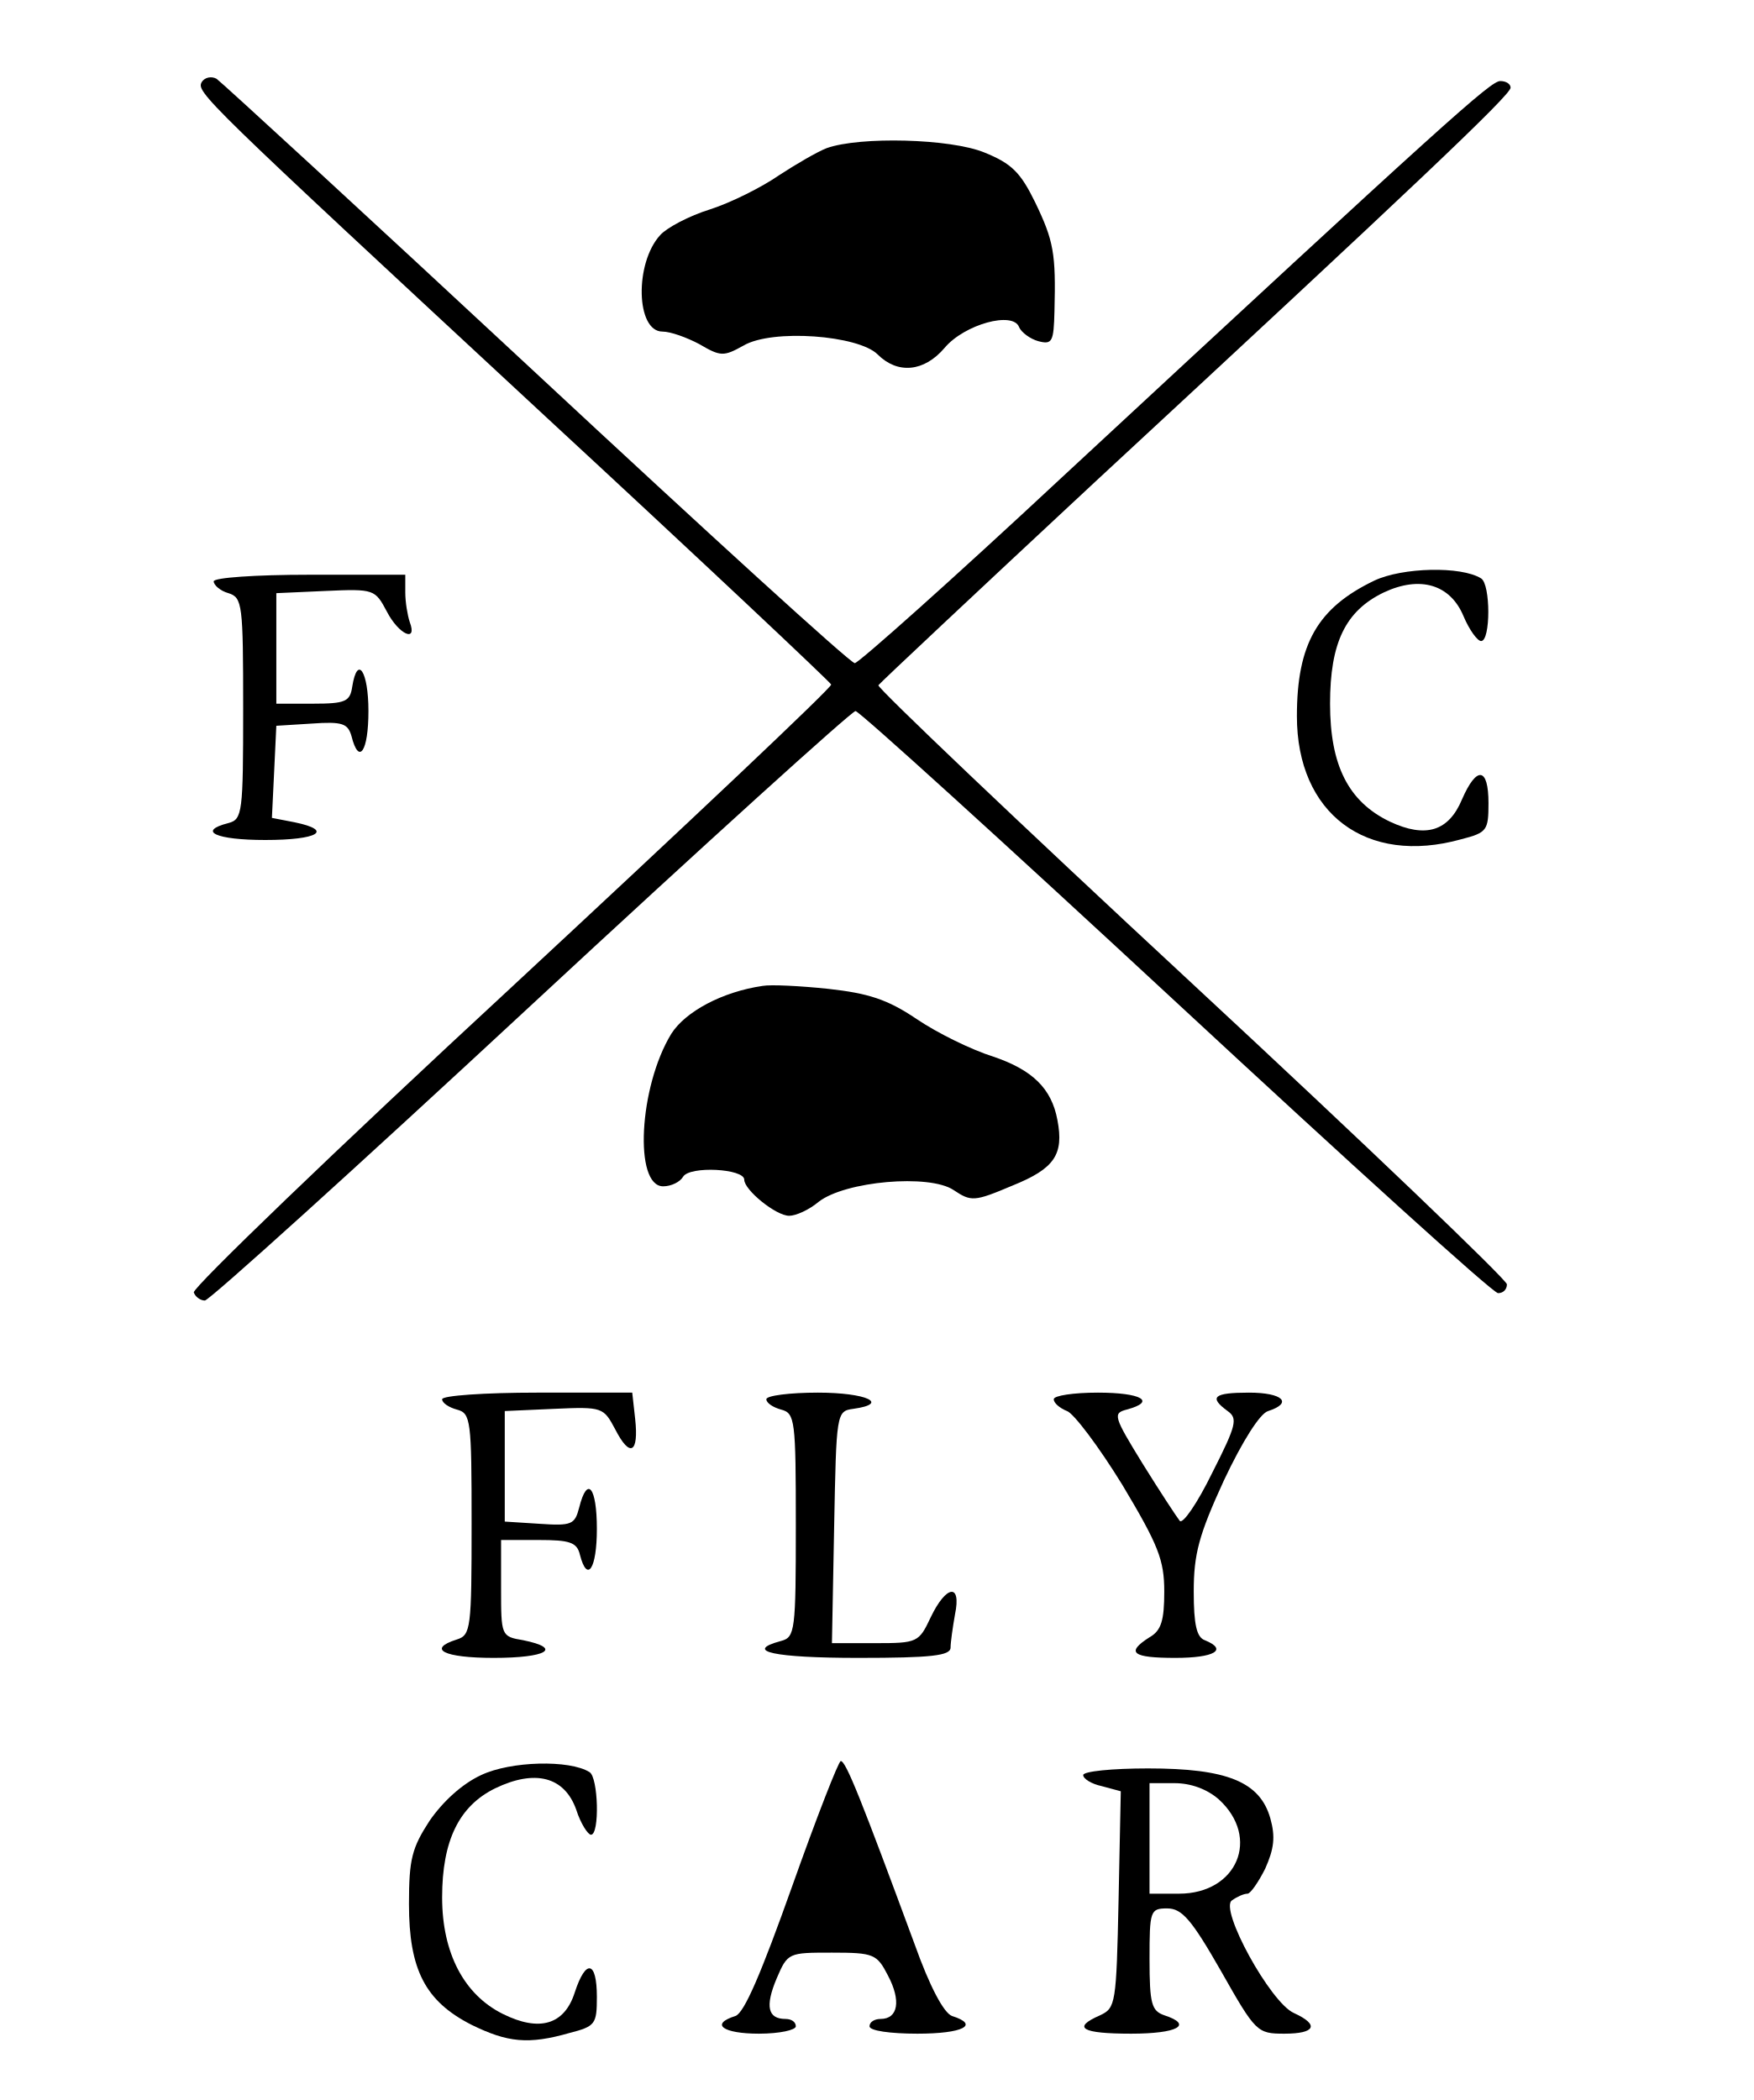
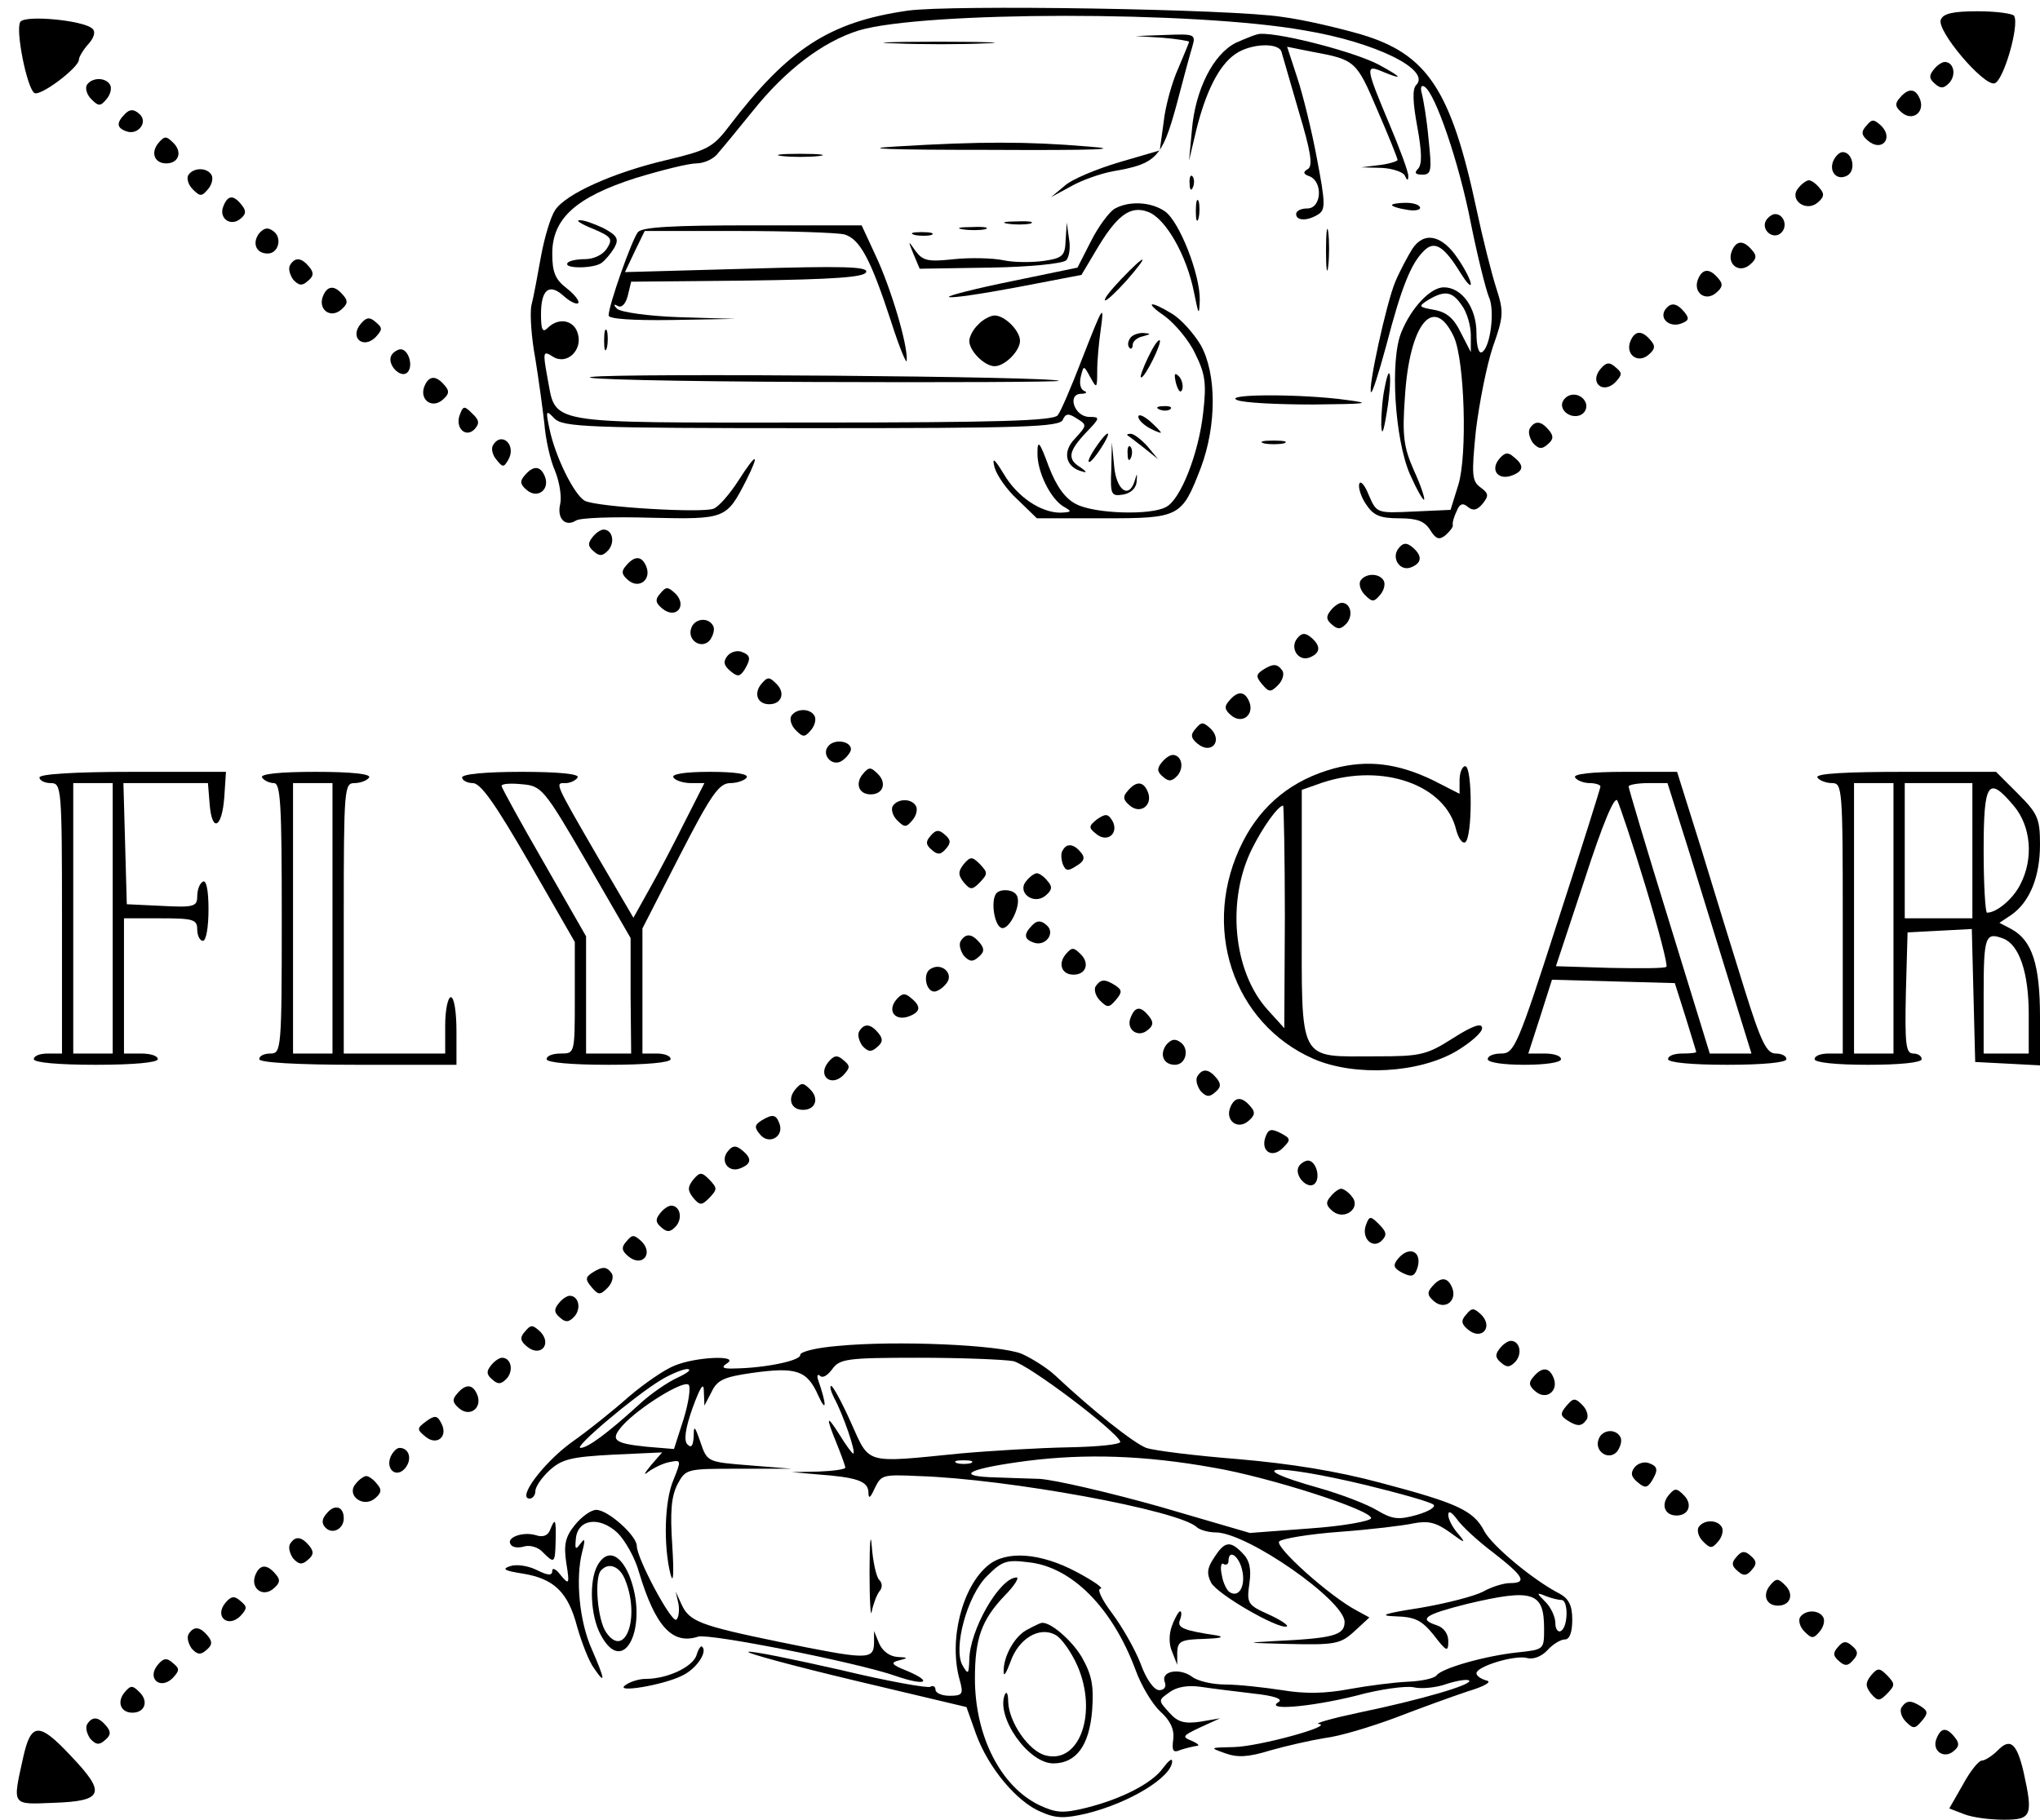
- <svg xmlns="http://www.w3.org/2000/svg" version="1.0" width="238pt" height="285pt" viewBox="0 0 238 285" preserveAspectRatio="xMidYMid meet">
-   <g transform="translate(0,285) scale(0.1,-0.1)" fill="#000000" stroke="none">
-     <path d="M274 2739 c-8 -14 -3 -19 466 -454 212 -196 386 -360 388 -364 1 -4 -194 -188 -433 -410 -240 -222 -434 -409 -432 -415 2 -6 9 -11 15 -11 6 0 205 180 442 400 237 220 436 400 441 400 5 0 201 -178 435 -395 234 -217 430 -395 437 -395 7 0 12 5 12 12 0 6 -192 190 -428 409 -235 218 -426 400 -425 404 2 3 134 127 293 275 434 402 565 526 565 536 0 5 -6 9 -14 9 -13 0 -69 -50 -594 -537 -149 -139 -277 -253 -282 -253 -6 0 -200 177 -432 393 -231 215 -427 395 -434 400 -7 4 -16 2 -20 -4z" />
-     <path d="M1122 2649 c-13 -5 -42 -22 -65 -37 -23 -16 -65 -37 -93 -46 -29 -9 -59 -25 -68 -35 -35 -38 -33 -131 3 -131 11 0 33 -8 50 -17 29 -17 33 -17 60 -2 39 23 156 14 182 -12 27 -27 63 -24 91 9 27 32 93 50 101 28 3 -7 15 -16 26 -19 19 -5 21 -1 22 41 2 78 -1 95 -26 147 -20 41 -32 53 -69 68 -46 19 -169 22 -214 6z" />
-     <path d="M1865 2062 c-77 -37 -105 -86 -105 -184 0 -132 94 -203 223 -167 35 9 37 12 37 49 0 49 -16 51 -36 5 -18 -43 -49 -53 -98 -30 -56 27 -81 76 -81 160 0 83 21 126 73 151 49 23 90 11 108 -32 8 -19 19 -34 24 -34 13 0 13 77 0 85 -27 17 -107 15 -145 -3z" />
-     <path d="M290 2061 c0 -5 9 -13 20 -16 19 -6 20 -15 20 -157 0 -141 -1 -150 -20 -155 -43 -11 -17 -23 50 -23 72 0 93 13 40 24 l-31 6 3 62 3 63 48 3 c42 3 49 0 54 -17 10 -40 23 -21 23 34 0 54 -15 77 -22 33 -3 -20 -9 -23 -53 -23 l-50 0 0 75 0 75 67 3 c66 3 67 2 83 -28 16 -31 42 -43 31 -14 -3 9 -6 27 -6 40 l0 24 -130 0 c-74 0 -130 -4 -130 -9z" />
-     <path d="M1035 1512 c-55 -8 -105 -35 -124 -65 -44 -72 -51 -207 -11 -207 11 0 23 6 27 13 9 15 83 11 83 -4 0 -14 43 -49 61 -49 9 0 27 8 40 19 36 28 150 38 183 16 24 -16 28 -16 80 6 57 23 70 42 61 89 -8 43 -34 68 -87 86 -29 9 -76 32 -104 51 -40 27 -66 35 -120 41 -38 4 -78 6 -89 4z" />
-     <path d="M600 951 c0 -5 9 -11 20 -14 19 -5 20 -14 20 -155 0 -142 -1 -151 -20 -157 -41 -13 -18 -25 50 -25 72 0 94 13 40 24 -30 5 -30 6 -30 71 l0 65 51 0 c42 0 52 -3 56 -20 10 -39 23 -19 23 35 0 57 -13 73 -24 29 -6 -23 -10 -25 -54 -22 l-47 3 0 75 0 75 67 3 c66 3 67 2 83 -28 20 -39 32 -32 27 14 l-4 36 -129 0 c-71 0 -129 -4 -129 -9z" />
-     <path d="M1040 951 c0 -5 9 -11 20 -14 19 -5 20 -14 20 -157 0 -143 -1 -152 -20 -157 -52 -14 -9 -23 105 -23 99 0 125 3 125 14 0 7 3 28 6 45 9 43 -12 40 -33 -4 -16 -34 -18 -35 -75 -35 l-59 0 3 158 c3 154 3 157 26 160 50 7 18 22 -48 22 -38 0 -70 -4 -70 -9z" />
-     <path d="M1430 951 c0 -5 8 -12 18 -16 9 -3 43 -48 75 -100 49 -82 57 -102 57 -145 0 -39 -4 -53 -20 -62 -33 -21 -23 -28 35 -28 53 0 72 11 40 24 -11 4 -15 21 -15 66 0 51 7 77 41 151 25 53 49 91 60 94 34 11 20 25 -26 25 -48 0 -55 -6 -29 -25 14 -10 12 -19 -21 -84 -20 -41 -40 -70 -44 -65 -4 5 -27 40 -50 77 -40 65 -41 69 -22 74 41 11 20 23 -39 23 -33 0 -60 -4 -60 -9z" />
-     <path d="M653 441 c-26 -12 -52 -36 -70 -62 -24 -37 -28 -52 -28 -113 0 -89 22 -132 85 -164 49 -24 77 -27 133 -11 35 9 37 12 37 49 0 49 -15 52 -30 6 -14 -44 -48 -54 -98 -29 -52 26 -82 82 -82 158 0 77 23 124 72 148 54 26 94 16 110 -29 6 -19 16 -34 20 -34 12 0 10 78 -2 85 -27 17 -107 15 -147 -4z" />
-     <path d="M1075 290 c-42 -118 -65 -172 -77 -176 -35 -11 -17 -24 32 -24 28 0 50 5 50 10 0 6 -6 10 -14 10 -24 0 -28 17 -12 55 15 35 16 35 75 35 57 0 61 -2 76 -31 18 -34 14 -59 -10 -59 -8 0 -15 -4 -15 -10 0 -6 28 -10 65 -10 62 0 85 12 47 24 -11 4 -30 39 -51 98 -72 195 -93 248 -100 248 -3 0 -33 -77 -66 -170z" />
-     <path d="M1470 441 c0 -5 11 -12 25 -15 l26 -7 -3 -147 c-3 -142 -4 -147 -25 -157 -39 -17 -25 -25 42 -25 63 0 85 12 45 25 -17 6 -20 15 -20 76 0 66 1 69 24 69 20 0 33 -15 73 -85 47 -83 49 -85 86 -85 42 0 48 12 13 28 -32 14 -102 142 -84 153 7 5 16 9 21 9 4 0 15 16 24 34 12 27 14 43 7 68 -14 50 -59 68 -166 68 -49 0 -88 -4 -88 -9z m184 -33 c57 -52 25 -128 -54 -128 l-40 0 0 75 0 75 34 0 c22 0 44 -8 60 -22z" />
+ <svg xmlns="http://www.w3.org/2000/svg" version="1.0" width="362pt" height="323pt" viewBox="0 0 362 323" preserveAspectRatio="xMidYMid meet">
+   <g transform="translate(0,323) scale(0.1,-0.1)" fill="#000000" stroke="none">
+     <path d="M1610 3211 c-138 -20 -211 -67 -317 -206 -28 -37 -39 -42 -110 -59 -94 -22 -179 -60 -198 -89 -8 -12 -19 -49 -25 -82 -6 -33 -13 -72 -17 -87 -3 -15 0 -58 7 -95 6 -37 13 -89 16 -115 2 -26 10 -64 19 -84 8 -20 12 -46 9 -59 -6 -25 9 -41 28 -29 7 5 67 7 133 5 133 -3 134 -2 169 66 25 50 19 51 -13 1 -16 -25 -36 -48 -45 -51 -21 -8 -206 3 -228 14 -19 10 -53 79 -63 128 -7 33 -6 34 9 18 16 -15 57 -17 457 -17 375 0 440 2 445 15 5 11 10 12 25 2 18 -11 18 -12 -3 -35 -24 -24 -17 -52 13 -59 8 -3 7 0 -3 7 -25 15 -22 29 9 62 25 26 26 28 6 28 -26 0 -40 40 -15 41 10 0 12 3 6 5 -7 3 -9 14 -6 26 5 20 5 20 17 -2 11 -20 12 -20 12 12 0 18 3 50 6 71 7 50 5 47 -34 -53 -18 -47 -37 -91 -42 -97 -7 -10 -107 -13 -437 -13 -483 0 -452 -5 -469 82 -8 44 -7 46 10 35 25 -16 54 12 44 42 -7 23 -34 28 -53 9 -9 -9 -12 -4 -12 24 0 45 15 56 41 32 10 -9 22 -15 25 -12 3 3 -6 15 -20 26 -21 16 -26 29 -26 62 0 62 42 100 148 134 46 14 94 26 108 26 13 0 31 8 38 18 8 9 36 43 61 74 59 74 125 124 189 144 114 34 596 35 791 0 126 -21 225 -70 198 -97 -7 -7 -6 -31 2 -74 8 -44 9 -67 1 -75 -7 -7 -4 -10 8 -10 16 0 17 7 11 63 -3 34 -9 70 -12 81 -3 11 -1 16 5 12 19 -12 61 -134 82 -242 12 -60 27 -119 32 -131 11 -23 3 -89 -12 -98 -6 -4 -10 11 -10 34 0 45 -26 81 -58 81 -23 0 -57 -35 -75 -79 -21 -49 -12 -191 15 -253 12 -27 23 -46 25 -45 2 2 -6 26 -18 52 -18 41 -21 61 -16 130 8 130 51 184 87 107 19 -42 24 -209 8 -262 l-14 -45 -66 -3 c-65 -3 -65 -3 -79 29 -7 18 -15 27 -17 20 -2 -6 3 -23 12 -36 13 -20 25 -25 59 -25 32 0 45 -5 55 -21 10 -16 16 -18 27 -9 8 7 14 15 13 18 -1 4 2 15 7 25 5 13 11 15 20 7 9 -7 16 -6 26 6 11 14 11 18 -4 29 -15 11 -16 22 -8 101 6 49 19 115 30 148 19 54 20 62 6 105 -8 25 -24 88 -35 140 -45 211 -87 275 -205 310 -38 11 -101 26 -140 31 -87 14 -590 22 -665 11z m984 -523 c9 -12 16 -36 16 -53 l0 -30 -18 35 c-12 25 -25 36 -47 40 -28 5 -29 6 -10 18 29 17 42 15 59 -10z" />
+     <path d="M3444 3195 c-8 -19 75 -117 95 -113 16 3 45 104 35 120 -3 4 -32 8 -65 8 -43 0 -61 -4 -65 -15z" />
+     <path d="M36 3191 c-9 -14 12 -118 25 -126 10 -7 79 45 79 59 0 5 8 18 17 28 10 11 13 22 7 27 -15 15 -121 25 -128 12z" />
+     <path d="M2063 3163 c26 -2 47 -6 47 -7 0 -2 -9 -23 -19 -47 -11 -24 -23 -67 -26 -95 l-7 -51 -72 -21 c-40 -12 -84 -30 -97 -42 l-24 -20 35 19 c19 11 53 23 75 27 76 13 87 24 112 115 12 46 25 94 29 107 6 21 4 22 -47 20 l-54 -2 48 -3z" />
+     <path d="M2193 3154 c-40 -20 -72 -83 -78 -155 l-5 -54 13 55 c17 68 40 114 69 134 27 19 77 21 82 4 2 -7 16 -55 31 -107 21 -70 25 -95 16 -101 -9 -5 -9 -9 3 -13 24 -10 21 -57 -4 -57 -11 0 -20 -4 -20 -10 0 -12 20 -13 40 0 12 8 12 20 -3 98 -9 49 -25 114 -35 144 l-18 55 45 -9 c76 -14 78 -16 115 -103 20 -46 36 -86 36 -89 0 -2 -15 -7 -32 -9 l-33 -4 37 -1 c20 -1 39 -8 41 -14 4 -9 6 -9 6 -1 1 6 -15 49 -34 94 -40 95 -42 104 -17 94 43 -18 43 -14 -1 10 -41 22 -170 56 -210 55 -7 0 -26 -8 -44 -16z" />
+     <path d="M1588 3153 c46 -2 118 -2 160 0 42 1 5 3 -83 3 -88 0 -123 -2 -77 -3z" />
+     <path d="M3431 3106 c-8 -10 -8 -16 3 -25 10 -9 16 -8 26 3 12 15 6 36 -9 36 -5 0 -14 -6 -20 -14z" />
+     <path d="M154 3079 c-3 -6 0 -17 8 -25 13 -13 16 -13 27 0 7 8 10 20 6 26 -8 13 -32 13 -41 -1z" />
+     <path d="M3371 3056 c-9 -10 -8 -16 4 -26 19 -16 41 1 32 24 -8 20 -21 20 -36 2z" />
+     <path d="M222 3028 c-16 -16 -15 -25 2 -31 21 -8 40 17 23 31 -10 9 -17 8 -25 0z" />
+     <path d="M3312 3007 c-10 -11 -9 -17 3 -27 24 -20 45 4 24 26 -14 13 -17 13 -27 1z" />
+     <path d="M281 2976 c-14 -17 -7 -36 14 -36 22 0 29 20 13 36 -13 13 -16 13 -27 0z" />
+     <path d="M1590 2970 c-69 -4 -11 -6 165 -6 190 -1 242 1 175 6 -108 9 -190 9 -340 0z" />
+     <path d="M1388 2953 c17 -2 47 -2 65 0 17 2 3 4 -33 4 -36 0 -50 -2 -32 -4z" />
+     <path d="M3253 2944 c-8 -20 8 -36 26 -25 15 10 8 41 -9 41 -6 0 -13 -7 -17 -16z" />
+     <path d="M334 2919 c-3 -6 0 -17 8 -25 13 -13 16 -13 27 0 7 8 10 20 6 26 -8 13 -32 13 -41 -1z" />
+     <path d="M2111 2904 c0 -11 3 -14 6 -6 3 7 2 16 -1 19 -3 4 -6 -2 -5 -13z" />
+     <path d="M3191 2896 c-17 -20 13 -43 34 -26 12 10 13 16 4 26 -6 8 -15 14 -19 14 -4 0 -13 -6 -19 -14z" />
+     <path d="M396 2863 c-8 -21 14 -36 31 -21 10 8 10 14 2 24 -15 19 -25 18 -33 -3z" />
+     <path d="M2122 2855 c0 -16 2 -22 5 -12 2 9 2 23 0 30 -3 6 -5 -1 -5 -18z" />
+     <path d="M1977 2859 c-9 -6 -28 -31 -41 -57 l-24 -47 -116 -24 c-64 -13 -115 -26 -112 -28 2 -3 56 5 120 17 l115 22 25 42 c37 63 61 82 93 70 31 -11 69 -77 82 -144 8 -40 9 -41 10 -13 1 45 -36 140 -62 158 -25 17 -64 19 -90 4z" />
+     <path d="M2470 2866 c0 -2 11 -6 25 -8 14 -3 25 -1 25 3 0 5 -11 9 -25 9 -14 0 -25 -2 -25 -4z" />
+     <path d="M3134 2839 c-10 -17 13 -36 27 -22 12 12 4 33 -11 33 -5 0 -12 -5 -16 -11z" />
+     <path d="M1052 2824 c33 -14 36 -18 25 -35 -7 -11 -23 -19 -39 -19 -15 0 -29 -3 -31 -7 -7 -10 45 -10 60 0 7 5 17 17 23 27 9 16 5 22 -19 35 -17 8 -36 15 -43 14 -7 0 4 -7 24 -15z" />
+     <path d="M1788 2833 c12 -2 30 -2 40 0 9 3 -1 5 -23 4 -22 0 -30 -2 -17 -4z" />
+     <path d="M2353 2785 c0 -33 2 -45 4 -27 2 18 2 45 0 60 -2 15 -4 0 -4 -33z" />
+     <path d="M460 2816 c-13 -17 -6 -36 15 -36 19 0 26 27 11 39 -10 8 -17 7 -26 -3z" />
+     <path d="M1132 2818 c-11 -14 -52 -130 -52 -148 0 -6 41 -9 113 -8 l112 2 -100 3 c-56 2 -104 9 -110 15 -7 7 -6 9 1 5 7 -4 14 3 18 18 l6 25 207 2 c153 2 207 6 210 15 4 10 -42 11 -212 6 l-216 -6 17 36 18 37 165 0 c91 0 176 -3 189 -6 28 -8 47 -44 83 -154 15 -47 28 -78 28 -70 2 29 -29 131 -55 186 l-25 54 -194 0 c-142 0 -195 -3 -203 -12z" />
+     <path d="M1708 2823 c12 -2 30 -2 40 0 9 3 -1 5 -23 4 -22 0 -30 -2 -17 -4z" />
+     <path d="M1891 2804 c-1 -28 -5 -32 -38 -37 -21 -3 -54 -3 -72 1 -19 4 -59 5 -88 2 -46 -5 -55 -3 -68 14 -14 20 -14 20 -4 -5 l11 -26 125 2 c68 1 129 7 135 13 5 5 8 22 5 38 l-4 29 -2 -31z" />
+     <path d="M1623 2813 c9 -2 23 -2 30 0 6 3 -1 5 -18 5 -16 0 -22 -2 -12 -5z" />
+     <path d="M2506 2788 c-8 -13 -22 -39 -30 -58 -16 -38 -49 -190 -43 -196 2 -3 14 35 27 83 27 104 44 145 66 167 19 20 36 10 66 -39 10 -16 18 -25 18 -19 0 6 -10 26 -23 45 -28 42 -60 49 -81 17z" />
+     <path d="M3073 2784 c-9 -23 13 -40 32 -24 12 10 13 16 4 26 -15 18 -28 18 -36 -2z" />
+     <path d="M515 2760 c-4 -6 -1 -17 5 -26 10 -11 16 -12 26 -3 11 9 11 15 3 25 -14 17 -25 18 -34 4z" />
+     <path d="M1990 2735 c-18 -19 -32 -36 -29 -38 2 -2 19 14 38 35 42 48 36 50 -9 3z" />
+     <path d="M3013 2734 c-9 -23 13 -40 32 -24 12 10 13 16 4 26 -15 18 -28 18 -36 -2z" />
+     <path d="M573 2704 c-9 -23 13 -40 32 -24 12 10 13 16 4 26 -15 18 -28 18 -36 -2z" />
+     <path d="M2068 2668 c17 -13 42 -42 53 -66 18 -36 20 -53 14 -105 -8 -72 -40 -154 -66 -167 -27 -15 -126 -12 -159 5 -20 10 -35 31 -49 67 -16 44 -20 48 -20 25 -1 -34 23 -82 46 -96 16 -9 15 -10 -5 -11 -35 0 -77 28 -101 69 -17 28 -21 30 -16 11 4 -14 22 -40 41 -57 l34 -33 118 0 c136 0 139 2 173 90 28 75 28 166 0 217 -13 22 -36 47 -51 56 -41 25 -50 21 -12 -5z" />
+     <path d="M2954 2679 c-9 -16 10 -31 30 -23 13 5 14 9 5 20 -14 17 -25 18 -35 3z" />
+     <path d="M640 2655 c-20 -24 4 -45 26 -24 13 14 13 17 1 27 -11 10 -17 9 -27 -3z" />
+     <path d="M1736 2654 c-9 -8 -16 -22 -16 -29 0 -18 27 -45 45 -45 18 0 45 27 45 45 0 18 -27 45 -45 45 -7 0 -21 -7 -29 -16z" />
+     <path d="M1072 2625 c0 -16 2 -22 5 -12 2 9 2 23 0 30 -3 6 -5 -1 -5 -18z" />
+     <path d="M2005 2629 c-4 -6 -4 -13 -1 -16 3 -4 6 -1 6 5 0 6 8 13 18 15 15 4 15 5 0 6 -9 0 -20 -4 -23 -10z" />
+     <path d="M2893 2624 c-9 -23 13 -40 32 -24 12 10 13 16 4 26 -15 18 -28 18 -36 -2z" />
+     <path d="M2037 2595 c-9 -19 -15 -35 -12 -35 7 0 37 61 33 66 -3 2 -12 -12 -21 -31z" />
+     <path d="M695 2600 c-10 -16 16 -43 28 -31 11 11 2 41 -12 41 -5 0 -13 -5 -16 -10z" />
+     <path d="M2840 2575 c-20 -24 4 -45 26 -24 13 14 13 17 1 27 -11 10 -17 9 -27 -3z" />
+     <path d="M1050 2561 c-30 -4 145 -8 389 -9 244 -1 442 0 440 2 -8 8 -774 14 -829 7z" />
+     <path d="M2087 2549 c4 -13 8 -18 11 -10 2 7 -1 18 -6 23 -8 8 -9 4 -5 -13z" />
+     <path d="M2457 2541 c-4 -18 -6 -48 -6 -65 1 -21 4 -14 10 23 10 60 6 96 -4 42z" />
+     <path d="M753 2544 c-9 -23 13 -40 32 -24 12 10 13 16 4 26 -15 18 -28 18 -36 -2z" />
+     <path d="M2195 2520 c11 -5 72 -8 135 -8 96 1 106 2 60 8 -78 11 -220 11 -195 0z" />
+     <path d="M2774 2519 c-9 -15 11 -33 30 -26 9 4 13 13 10 22 -7 17 -30 20 -40 4z" />
+     <path d="M816 2494 c-9 -23 10 -42 26 -26 9 10 9 16 -4 28 -14 14 -16 14 -22 -2z" />
+     <path d="M2058 2503 c7 -3 16 -2 19 1 4 3 -2 6 -13 5 -11 0 -14 -3 -6 -6z" />
+     <path d="M2020 2490 c0 -5 9 -14 20 -20 11 -6 20 -9 20 -8 0 2 -9 11 -20 21 -11 9 -20 13 -20 7z" />
+     <path d="M2715 2470 c-4 -6 -1 -17 5 -26 10 -11 16 -12 26 -3 11 9 11 15 3 25 -14 17 -25 18 -34 4z" />
+     <path d="M1953 2448 c-15 -20 -25 -38 -20 -38 3 0 12 11 21 25 17 26 16 35 -1 13z" />
+     <path d="M2001 2457 c2 -1 15 -11 29 -22 l25 -20 -19 23 c-11 12 -24 22 -29 22 -6 0 -8 -1 -6 -3z" />
+     <path d="M875 2440 c-4 -6 -1 -18 6 -26 11 -14 13 -14 21 0 15 26 -12 51 -27 26z" />
+     <path d="M2243 2443 c9 -2 25 -2 35 0 9 3 1 5 -18 5 -19 0 -27 -2 -17 -5z" />
+     <path d="M1972 2397 c-2 -45 0 -48 20 -45 14 2 24 11 25 23 1 16 1 16 -3 3 -10 -35 -33 -19 -37 25 l-4 42 -1 -48z" />
+     <path d="M2001 2424 c0 -11 3 -14 6 -6 3 7 2 16 -1 19 -3 4 -6 -2 -5 -13z" />
+     <path d="M2660 2415 c-16 -20 -1 -38 23 -29 21 8 22 18 3 33 -10 9 -16 8 -26 -4z" />
+     <path d="M931 2386 c-9 -10 -8 -16 4 -26 19 -16 41 1 32 24 -8 20 -21 20 -36 2z" />
+     <path d="M1051 2276 c-8 -10 -8 -16 3 -25 10 -9 16 -8 26 3 12 15 6 36 -9 36 -5 0 -14 -6 -20 -14z" />
+     <path d="M2482 2257 c-14 -17 2 -42 22 -34 20 8 20 21 2 36 -10 8 -16 8 -24 -2z" />
+     <path d="M1111 2226 c-9 -10 -8 -16 4 -26 19 -16 41 1 32 24 -8 20 -21 20 -36 2z" />
+     <path d="M2414 2199 c-3 -6 0 -17 8 -25 13 -13 16 -13 27 0 7 8 10 20 6 26 -8 13 -32 13 -41 -1z" />
+     <path d="M1172 2177 c-10 -11 -9 -17 3 -27 24 -20 45 4 24 26 -14 13 -17 13 -27 1z" />
+     <path d="M2361 2146 c-8 -10 -8 -16 3 -25 10 -9 16 -8 26 3 12 15 6 36 -9 36 -5 0 -14 -6 -20 -14z" />
+     <path d="M1227 2116 c-9 -22 18 -40 33 -22 6 9 9 20 5 26 -9 15 -32 12 -38 -4z" />
+     <path d="M2302 2097 c-14 -17 2 -42 22 -34 20 8 20 21 2 36 -10 8 -16 8 -24 -2z" />
+     <path d="M1291 2066 c-8 -10 -7 -17 5 -27 13 -11 17 -10 25 2 12 20 11 26 -5 32 -8 3 -19 0 -25 -7z" />
+     <path d="M2241 2041 c-12 -8 -13 -12 -1 -26 12 -14 15 -14 28 -1 8 8 11 19 8 25 -9 13 -16 14 -35 2z" />
+     <path d="M1351 2016 c-14 -17 -7 -36 14 -36 22 0 29 20 13 36 -13 13 -16 13 -27 0z" />
+     <path d="M2181 1986 c-9 -10 -8 -16 4 -26 19 -16 41 1 32 24 -8 20 -21 20 -36 2z" />
+     <path d="M1404 1959 c-3 -6 0 -17 8 -25 13 -13 16 -13 27 0 7 8 10 20 6 26 -8 13 -32 13 -41 -1z" />
+     <path d="M2122 1937 c-10 -11 -9 -17 3 -27 24 -20 45 4 24 26 -14 13 -17 13 -27 1z" />
+     <path d="M1471 1907 c-16 -16 7 -41 25 -26 8 6 14 15 14 19 0 14 -27 19 -39 7z" />
+     <path d="M2061 1876 c-8 -10 -8 -16 3 -25 10 -9 16 -8 26 3 12 15 6 36 -9 36 -5 0 -14 -6 -20 -14z" />
+     <path d="M2367 1866 c-73 -20 -127 -63 -161 -129 -77 -150 -19 -324 126 -387 73 -31 185 -25 252 14 25 15 46 33 46 41 0 10 -16 5 -52 -18 -47 -30 -58 -32 -137 -32 -139 0 -131 -15 -131 250 l0 223 37 13 c107 35 218 -4 237 -84 4 -15 11 -25 16 -22 13 8 13 135 0 135 -5 0 -10 -11 -10 -25 l0 -24 -47 24 c-62 30 -116 37 -176 21z m-87 -263 l-1 -198 -29 32 c-62 68 -74 195 -28 287 19 38 46 76 55 76 1 0 3 -89 3 -197z" />
+     <path d="M1531 1856 c-14 -17 -7 -36 14 -36 22 0 29 20 13 36 -13 13 -16 13 -27 0z" />
+     <path d="M70 1850 c0 -5 9 -10 20 -10 19 0 20 -7 20 -240 l0 -240 -25 0 c-14 0 -25 -4 -25 -10 0 -6 43 -10 110 -10 67 0 110 4 110 10 0 6 -13 10 -30 10 l-30 0 0 120 0 120 65 0 c58 0 65 -2 65 -20 0 -11 5 -20 10 -20 6 0 10 25 10 56 0 34 -4 53 -10 49 -6 -3 -10 -15 -10 -26 0 -18 -6 -20 -62 -17 l-63 3 -3 108 -3 107 75 0 75 0 3 -37 c4 -52 22 -43 26 12 l3 45 -165 0 c-104 0 -166 -4 -166 -10z m130 -250 l0 -240 -35 0 -35 0 0 240 0 240 35 0 35 0 0 -240z" />
+     <path d="M465 1850 c3 -5 13 -10 21 -10 12 0 14 -38 14 -240 0 -233 -1 -240 -20 -240 -11 0 -20 -4 -20 -10 0 -6 65 -10 175 -10 l175 0 0 60 c0 33 -4 60 -10 60 -5 0 -10 -22 -10 -50 l0 -50 -90 0 -90 0 0 240 c0 231 1 240 19 240 11 0 23 5 26 10 4 6 -30 10 -95 10 -65 0 -99 -4 -95 -10z m125 -250 l0 -240 -35 0 -35 0 0 240 0 240 35 0 35 0 0 -240z" />
+     <path d="M820 1850 c0 -5 9 -10 19 -10 14 0 40 -37 100 -141 l81 -141 0 -99 c0 -99 0 -99 -25 -99 -14 0 -25 -4 -25 -10 0 -6 43 -10 110 -10 67 0 110 4 110 10 0 6 -11 10 -25 10 l-25 0 0 111 0 111 66 129 c56 109 70 129 90 129 12 0 26 5 29 10 4 6 -20 10 -65 10 -45 0 -69 -4 -65 -10 3 -5 17 -10 31 -10 l24 0 -34 -67 c-19 -38 -47 -92 -63 -120 l-29 -52 -65 111 c-77 133 -74 128 -55 128 8 0 18 5 21 10 4 6 -32 10 -99 10 -64 0 -106 -4 -106 -10z m221 -150 l78 -135 0 -102 1 -103 -40 0 -40 0 0 104 0 104 -75 131 c-41 71 -75 133 -75 136 0 4 16 5 36 3 35 -3 39 -7 115 -138z" />
+     <path d="M2795 1850 c3 -5 15 -10 26 -10 10 0 19 -3 19 -6 0 -3 -34 -111 -76 -240 -71 -221 -77 -234 -100 -234 -13 0 -24 -4 -24 -10 0 -6 28 -10 65 -10 37 0 65 4 65 10 0 6 -13 10 -29 10 l-29 0 21 65 21 66 109 -3 109 -3 19 -60 c10 -33 19 -61 19 -62 0 -2 -11 -3 -25 -3 -14 0 -25 -4 -25 -10 0 -6 42 -10 105 -10 63 0 105 4 105 10 0 6 -9 10 -19 10 -16 0 -26 20 -55 113 -19 61 -54 174 -77 250 l-43 137 -93 0 c-60 0 -92 -4 -88 -10z m204 -137 c22 -71 55 -179 74 -240 l35 -113 -37 0 -37 0 -72 234 c-40 129 -72 237 -72 240 0 3 16 6 35 6 l34 0 40 -127z m-79 -56 c23 -76 40 -141 37 -143 -2 -3 -48 -3 -100 -2 l-96 3 51 154 c32 99 53 149 58 140 4 -8 27 -76 50 -152z" />
+     <path d="M3225 1850 c3 -5 15 -10 26 -10 18 0 19 -9 19 -240 l0 -240 -25 0 c-14 0 -25 -4 -25 -10 0 -6 38 -10 95 -10 57 0 95 4 95 10 0 6 -7 10 -15 10 -13 0 -15 16 -13 108 l3 107 57 3 57 3 3 -118 3 -118 58 -3 57 -3 0 86 c0 93 -14 136 -51 156 l-21 11 21 14 c33 23 51 68 51 125 0 46 -4 55 -39 90 l-39 39 -161 0 c-106 0 -160 -3 -156 -10z m135 -250 l0 -240 -35 0 -35 0 0 240 0 240 35 0 35 0 0 -240z m140 120 l0 -120 -60 0 -60 0 0 120 0 120 60 0 60 0 0 -120z m74 79 c30 -36 35 -93 11 -139 -13 -26 -42 -50 -59 -50 -3 0 -6 50 -6 110 0 123 8 134 54 79z m-19 -235 c28 -11 45 -60 45 -134 l0 -70 -40 0 -40 0 0 105 c0 104 3 111 35 99z" />
+     <path d="M2001 1826 c-9 -10 -8 -16 4 -26 19 -16 41 1 32 24 -8 20 -21 20 -36 2z" />
+     <path d="M1584 1799 c-3 -6 0 -17 8 -25 13 -13 16 -13 27 0 7 8 10 20 6 26 -8 13 -32 13 -41 -1z" />
+     <path d="M1947 1776 c-15 -12 -16 -15 -2 -26 20 -17 41 1 29 23 -8 13 -12 13 -27 3z" />
+     <path d="M1651 1746 c-9 -10 -8 -16 3 -25 10 -9 16 -8 25 3 9 10 8 16 -3 25 -10 9 -16 8 -25 -3z" />
+     <path d="M1886 1721 c-4 -5 -3 -16 0 -25 5 -12 9 -13 24 -3 14 8 16 15 8 24 -12 15 -25 17 -32 4z" />
+     <path d="M1710 1696 c-10 -13 -10 -19 0 -32 12 -14 15 -14 29 0 14 15 14 17 0 32 -14 14 -17 14 -29 0z" />
+     <path d="M1821 1666 c-17 -20 13 -43 34 -26 12 10 13 16 4 26 -6 8 -15 14 -19 14 -4 0 -13 -6 -19 -14z" />
+     <path d="M1767 1643 c-9 -15 -2 -56 10 -60 14 -5 37 43 27 58 -6 11 -31 12 -37 2z" />
+     <path d="M1832 1588 c-16 -16 -15 -25 2 -31 21 -8 40 17 23 31 -10 9 -17 8 -25 0z" />
+     <path d="M1705 1560 c-4 -6 -1 -17 5 -26 10 -11 16 -12 26 -3 11 9 11 15 3 25 -14 17 -25 18 -34 4z" />
+     <path d="M1891 1536 c-14 -17 -7 -36 14 -36 22 0 29 20 13 36 -13 13 -16 13 -27 0z" />
+     <path d="M1651 1510 c-14 -8 -8 -40 7 -40 5 0 15 6 21 14 15 17 -8 39 -28 26z" />
+     <path d="M1944 1479 c-3 -6 0 -17 8 -25 13 -13 16 -13 28 1 12 14 11 18 -1 26 -19 12 -26 11 -35 -2z" />
+     <path d="M1590 1455 c-16 -20 -1 -38 23 -29 21 8 22 18 3 33 -10 9 -16 8 -26 -4z" />
+     <path d="M2006 1423 c-8 -21 14 -36 31 -21 10 8 10 14 2 24 -15 19 -25 18 -33 -3z" />
+     <path d="M1525 1400 c-4 -6 -1 -17 5 -26 10 -11 16 -12 26 -3 11 9 11 15 3 25 -14 17 -25 18 -34 4z" />
+     <path d="M2070 1376 c-13 -17 -6 -36 15 -36 19 0 26 27 11 39 -10 8 -17 7 -26 -3z" />
+     <path d="M1470 1345 c-20 -24 4 -45 26 -24 13 14 13 17 1 27 -11 10 -17 9 -27 -3z" />
+     <path d="M2125 1320 c-4 -6 -1 -17 5 -26 10 -11 16 -12 26 -3 11 9 11 15 3 25 -14 17 -25 18 -34 4z" />
+     <path d="M1411 1296 c-14 -17 -7 -36 14 -36 22 0 29 20 13 36 -13 13 -16 13 -27 0z" />
+     <path d="M2183 1264 c-9 -23 13 -40 32 -24 12 10 13 16 4 26 -15 18 -28 18 -36 -2z" />
+     <path d="M1351 1241 c-12 -8 -13 -12 -2 -25 16 -19 43 -3 34 20 -6 16 -12 17 -32 5z" />
+     <path d="M2246 1213 c-10 -26 11 -40 30 -21 15 15 15 17 -4 27 -16 8 -21 7 -26 -6z" />
+     <path d="M1292 1187 c-15 -17 0 -39 21 -31 21 8 22 18 3 33 -10 8 -16 8 -24 -2z" />
+     <path d="M2305 1160 c-10 -16 16 -43 28 -31 11 11 2 41 -12 41 -5 0 -13 -5 -16 -10z" />
+     <path d="M1230 1136 c-10 -13 -10 -19 0 -32 12 -14 15 -14 29 0 14 15 14 17 0 32 -14 14 -17 14 -29 0z" />
+     <path d="M2361 1106 c-9 -10 -8 -16 4 -26 21 -17 51 6 34 26 -6 8 -15 14 -19 14 -4 0 -13 -6 -19 -14z" />
+     <path d="M1171 1076 c-8 -10 -8 -16 3 -25 10 -9 16 -8 26 3 12 15 6 36 -9 36 -5 0 -14 -6 -20 -14z" />
+     <path d="M2424 1056 c-9 -24 12 -44 28 -28 10 10 8 16 -5 29 -15 15 -17 15 -23 -1z" />
+     <path d="M1112 1027 c-10 -11 -9 -17 3 -27 24 -20 45 4 24 26 -14 13 -17 13 -27 1z" />
+     <path d="M2481 996 c-10 -12 -8 -17 7 -25 16 -8 21 -7 26 5 12 31 -12 45 -33 20z" />
+     <path d="M1051 971 c-12 -8 -13 -12 -1 -26 12 -14 15 -14 28 -1 8 8 11 19 8 25 -9 13 -16 14 -35 2z" />
+     <path d="M2541 946 c-9 -10 -8 -16 4 -26 19 -16 41 1 32 24 -8 20 -21 20 -36 2z" />
+     <path d="M991 916 c-8 -10 -8 -16 3 -25 10 -9 16 -8 26 3 12 15 6 36 -9 36 -5 0 -14 -6 -20 -14z" />
+     <path d="M2602 897 c-10 -11 -9 -17 3 -27 24 -20 45 4 24 26 -14 13 -17 13 -27 1z" />
+     <path d="M932 867 c-10 -11 -9 -17 3 -27 24 -20 45 4 24 26 -14 13 -17 13 -27 1z" />
+     <path d="M1487 841 c-37 -3 -67 -10 -67 -16 1 -10 -61 -23 -115 -24 -23 -1 -26 2 -15 9 24 15 -55 12 -93 -4 -18 -7 -54 -32 -81 -55 -27 -24 -73 -61 -103 -82 -50 -37 -96 -99 -73 -99 5 0 10 6 10 13 0 8 11 24 25 37 22 20 38 24 113 28 l87 4 -20 -23 c-12 -15 -14 -19 -4 -11 10 7 26 15 38 17 20 4 20 3 6 -32 -16 -37 -18 -117 -5 -168 5 -18 6 3 3 51 -4 60 -2 87 9 109 15 28 16 28 109 28 l94 0 -75 6 c-75 6 -75 6 -87 41 -10 29 -12 31 -12 11 -1 -17 -4 -22 -11 -15 -7 7 -4 28 9 65 14 38 20 47 20 29 l1 -25 13 25 c10 21 23 26 71 33 79 11 98 5 118 -40 15 -33 15 -16 0 27 -3 8 -1 12 3 8 5 -5 14 1 22 12 13 18 26 20 152 20 76 0 152 -3 169 -6 27 -6 182 -123 190 -143 1 -5 -40 -9 -92 -10 -52 -1 -138 -6 -193 -11 -171 -17 -159 -20 -193 55 -16 36 -32 65 -35 65 -3 0 -1 -9 5 -21 16 -29 40 -99 34 -99 -2 0 -13 15 -24 33 -24 38 -25 33 -5 -16 8 -20 15 -39 15 -42 0 -3 -21 -6 -47 -7 l-48 -1 45 -4 c70 -5 90 -12 91 -31 0 -13 3 -12 11 6 12 24 13 25 78 22 158 -5 464 -61 494 -91 6 -5 21 -9 33 -9 56 0 229 -121 229 -159 0 -24 -21 -29 -126 -34 -53 -3 -48 -3 26 -5 84 -2 93 0 118 23 l26 24 -22 12 c-48 25 -147 114 -138 123 5 5 53 13 107 17 54 4 113 11 131 15 26 5 40 2 65 -16 27 -20 29 -20 15 -3 -10 11 -18 26 -18 34 0 8 5 6 15 -7 8 -12 37 -39 65 -60 54 -42 61 -54 29 -54 -11 0 -33 -7 -47 -15 -15 -8 -65 -21 -112 -29 -65 -10 -75 -14 -43 -15 34 -1 46 -7 67 -33 23 -30 26 -31 26 -11 0 13 -8 24 -20 28 -34 11 -22 19 53 38 118 28 137 21 137 -44 0 -37 0 -37 -47 -42 -57 -6 -135 -28 -144 -41 -4 -5 -26 -10 -50 -11 -24 -1 -71 -7 -104 -13 -42 -8 -79 -9 -120 -2 -33 5 -78 10 -101 10 -22 0 -49 6 -59 14 -22 16 -56 10 -48 -10 3 -8 -1 -14 -10 -14 -9 0 -23 19 -33 47 -10 26 -33 66 -51 90 -18 24 -27 43 -20 43 6 1 -13 14 -43 30 -64 34 -124 38 -156 12 -47 -38 -71 -134 -51 -204 7 -25 5 -28 -18 -28 -14 0 -25 5 -25 11 0 5 -4 8 -9 5 -4 -3 -77 10 -160 30 -84 19 -157 34 -163 32 -5 -2 80 -25 189 -51 l198 -47 17 -48 c22 -60 72 -120 115 -138 27 -12 42 -12 81 -3 77 19 152 65 152 93 0 6 -7 0 -16 -12 -19 -27 -73 -55 -137 -71 -41 -10 -53 -9 -83 5 -68 33 -114 122 -114 225 0 71 12 104 53 147 17 17 26 32 21 32 -30 0 -84 -94 -84 -147 -1 -25 -2 -26 -12 -9 -17 30 8 124 44 159 26 26 34 29 73 24 77 -8 149 -81 190 -191 10 -28 30 -61 44 -74 18 -16 25 -32 23 -49 -3 -21 0 -25 13 -19 9 3 22 6 28 7 7 0 3 4 -8 9 -18 7 -17 9 15 24 l35 16 -35 -6 c-28 -4 -40 -1 -55 16 -20 22 -20 22 0 36 13 10 33 13 55 10 19 -3 61 -8 94 -12 38 -4 53 -10 45 -15 -26 -16 56 -9 137 11 43 12 90 18 103 15 12 -3 39 -1 58 6 19 6 37 9 40 6 7 -7 -85 -34 -196 -57 -47 -10 -79 -19 -71 -20 29 -3 -106 -40 -150 -41 -44 -1 -44 -1 -16 -11 22 -8 41 -7 80 5 28 8 72 18 97 22 26 3 82 20 125 36 44 17 102 38 129 47 30 9 43 17 33 19 -10 3 -18 8 -18 13 0 12 68 33 90 27 11 -3 26 3 36 14 9 10 23 19 31 19 8 0 13 12 13 35 0 25 -6 37 -22 46 -47 24 -120 85 -134 111 -19 37 -48 50 -184 86 -78 21 -160 34 -252 42 -76 6 -149 15 -164 20 -23 9 -96 67 -162 129 -14 13 -41 30 -59 38 -39 16 -223 24 -326 14z m-284 -56 c-18 -8 -50 -30 -70 -49 -55 -50 -90 -76 -103 -76 -13 0 93 90 142 120 18 11 40 20 48 20 8 -1 0 -7 -17 -15z m10 -74 l-17 -53 -48 4 c-59 6 -66 12 -43 38 29 32 108 81 117 72 4 -4 0 -32 -9 -61z m940 -86 c100 -17 283 -76 280 -90 -2 -5 -50 -14 -109 -18 l-106 -8 -161 47 c-89 25 -184 47 -212 49 -27 1 -68 2 -89 3 -62 3 -33 16 67 29 103 13 207 10 330 -12z m-430 8 c-7 -2 -19 -2 -25 0 -7 3 -2 5 12 5 14 0 19 -2 13 -5z m701 -39 c61 -15 115 -30 120 -35 4 -4 -9 -12 -30 -18 -32 -9 -43 -8 -70 8 -18 11 -65 29 -104 40 -142 40 -79 44 84 5z m347 -204 c12 0 12 -47 -1 -55 -5 -3 -10 3 -10 14 0 11 -8 28 -17 37 -17 17 -17 18 0 11 10 -4 23 -7 28 -7z" />
+     <path d="M2661 836 c-8 -10 -8 -16 3 -25 10 -9 16 -8 26 3 12 15 6 36 -9 36 -5 0 -14 -6 -20 -14z" />
+     <path d="M871 806 c-8 -10 -8 -16 3 -25 10 -9 16 -8 26 3 12 15 6 36 -9 36 -5 0 -14 -6 -20 -14z" />
+     <path d="M2721 786 c-9 -10 -8 -16 4 -26 19 -16 41 1 32 24 -8 20 -21 20 -36 2z" />
+     <path d="M811 756 c-9 -10 -8 -16 4 -26 19 -16 41 1 32 24 -8 20 -21 20 -36 2z" />
+     <path d="M2780 735 c-12 -14 -11 -18 1 -26 19 -12 26 -11 35 2 3 6 0 17 -8 25 -13 13 -16 13 -28 -1z" />
+     <path d="M756 707 c-16 -12 -17 -14 -1 -27 20 -17 41 0 28 24 -7 14 -12 14 -27 3z" />
+     <path d="M2837 676 c-9 -22 18 -40 33 -22 6 9 9 20 5 26 -9 15 -32 12 -38 -4z" />
+     <path d="M693 644 c-9 -23 11 -38 26 -20 13 16 7 36 -10 36 -5 0 -12 -7 -16 -16z" />
+     <path d="M2901 626 c-8 -10 -7 -17 5 -27 13 -11 17 -10 25 2 12 20 11 26 -5 32 -8 3 -19 0 -25 -7z" />
+     <path d="M631 596 c-17 -20 13 -43 34 -26 12 10 13 16 4 26 -6 8 -15 14 -19 14 -4 0 -13 -6 -19 -14z" />
+     <path d="M2961 576 c-14 -17 -7 -36 14 -36 22 0 29 20 13 36 -13 13 -16 13 -27 0z" />
+     <path d="M580 544 c-9 -10 -10 -18 -2 -26 12 -12 32 -2 32 17 0 21 -16 26 -30 9z" />
+     <path d="M1020 523 c-17 -21 -20 -35 -15 -68 6 -37 5 -39 -10 -21 -8 11 -15 14 -15 8 0 -9 -7 -9 -27 1 -16 8 -37 11 -48 7 -15 -5 -10 -8 22 -13 56 -9 81 -33 97 -94 8 -28 21 -62 30 -74 21 -31 20 -21 -4 34 -22 49 -29 125 -17 172 6 23 5 26 -3 15 -9 -12 -10 -10 -8 10 4 34 42 39 74 9 13 -13 31 -44 38 -70 29 -96 59 -129 105 -114 20 6 283 -46 351 -70 52 -18 67 -11 20 9 -28 11 -31 15 -14 19 16 4 16 5 -4 6 -13 1 -26 10 -32 24 l-9 22 0 -22 c-1 -30 -13 -29 -170 3 -140 29 -158 36 -172 67 l-10 22 5 -22 c2 -13 0 -25 -4 -28 -9 -5 -70 109 -70 131 0 18 -51 64 -72 64 -9 0 -26 -12 -38 -27z" />
+     <path d="M976 514 c-4 -10 -13 -13 -25 -9 -23 7 -53 -4 -45 -16 3 -6 14 -7 24 -4 10 3 25 -1 33 -10 21 -21 22 -20 23 20 1 39 -1 42 -10 19z" />
+     <path d="M1543 440 c0 -52 2 -84 4 -70 3 14 9 30 14 36 5 6 5 14 -1 20 -5 5 -11 32 -13 59 -2 28 -4 7 -4 -45z" />
+     <path d="M3014 519 c-3 -6 0 -17 8 -25 13 -13 16 -13 27 0 7 8 10 20 6 26 -8 13 -32 13 -41 -1z" />
+     <path d="M515 490 c-4 -6 -1 -17 5 -26 10 -11 16 -12 26 -3 11 9 11 15 3 25 -14 17 -25 18 -34 4z" />
+     <path d="M2155 466 c-13 -19 -14 -29 -6 -45 11 -21 119 -83 134 -78 5 1 -9 11 -31 21 -38 17 -40 20 -35 55 4 27 0 42 -12 54 -22 23 -32 21 -50 -7z m49 -22 c7 -28 -5 -51 -22 -40 -5 3 -12 17 -14 31 -3 13 -1 22 3 19 5 -3 9 0 9 5 0 22 18 10 24 -15z" />
+     <path d="M3081 466 c-9 -10 -8 -16 3 -25 10 -9 16 -8 25 3 9 10 8 16 -3 25 -10 9 -16 8 -25 -3z" />
+     <path d="M1060 451 c-15 -28 -12 -88 5 -121 42 -82 88 15 51 105 -17 39 -40 45 -56 16z m50 -27 c26 -66 -1 -139 -34 -92 -16 22 -22 99 -9 111 14 15 34 6 43 -19z" />
+     <path d="M453 434 c-9 -23 13 -40 32 -24 12 10 13 16 4 26 -15 18 -28 18 -36 -2z" />
+     <path d="M3141 416 c-14 -17 -7 -36 14 -36 22 0 29 20 13 36 -13 13 -16 13 -27 0z" />
+     <path d="M400 385 c-20 -24 4 -45 26 -24 13 14 13 17 1 27 -11 10 -17 9 -27 -3z" />
+     <path d="M2080 345 c-6 -15 -6 -34 0 -47 l9 -23 0 23 c1 19 7 22 49 23 26 1 36 3 22 6 -61 9 -72 14 -66 28 3 8 3 15 0 15 -2 0 -9 -11 -14 -25z" />
+     <path d="M3194 359 c-3 -6 0 -17 8 -25 13 -13 16 -13 27 0 7 8 10 20 6 26 -8 13 -32 13 -41 -1z" />
+     <path d="M1824 338 c-23 -11 -44 -48 -43 -76 0 -9 5 -1 12 18 14 41 51 64 80 48 10 -5 28 -30 39 -55 36 -83 4 -174 -56 -159 -30 7 -66 59 -67 96 0 14 -3 19 -6 12 -16 -40 42 -122 86 -122 41 0 64 32 69 94 3 43 0 62 -18 94 -18 31 -59 66 -73 61 -1 0 -12 -5 -23 -11z" />
+     <path d="M335 330 c-4 -6 -1 -17 5 -26 10 -11 16 -12 26 -3 11 9 11 15 3 25 -14 17 -25 18 -34 4z" />
+     <path d="M3261 306 c-9 -10 -8 -16 3 -25 10 -9 16 -8 25 3 9 10 8 16 -3 25 -10 9 -16 8 -25 -3z" />
+     <path d="M1236 292 c-7 -21 -52 -42 -90 -42 -12 0 -28 -5 -36 -11 -22 -15 68 0 101 17 25 12 45 42 35 51 -2 3 -7 -4 -10 -15z" />
+     <path d="M280 275 c-20 -24 4 -45 26 -24 13 14 13 17 1 27 -11 10 -17 9 -27 -3z" />
+     <path d="M3320 256 c-10 -13 -10 -19 0 -32 12 -14 15 -14 29 0 14 15 14 17 0 32 -14 14 -17 14 -29 0z" />
+     <path d="M221 226 c-14 -17 -7 -36 14 -36 22 0 29 20 13 36 -13 13 -16 13 -27 0z" />
+     <path d="M3374 199 c-3 -6 0 -17 8 -25 13 -13 16 -13 28 1 12 14 11 18 -1 26 -19 12 -26 11 -35 -2z" />
+     <path d="M155 170 c-4 -6 -1 -17 5 -26 10 -11 16 -12 26 -3 11 9 11 15 3 25 -14 17 -25 18 -34 4z" />
+     <path d="M41 110 c-19 -86 -21 -83 54 -80 89 3 94 17 31 83 -57 61 -71 60 -85 -3z" />
+     <path d="M3436 143 c-8 -21 14 -36 31 -21 10 8 10 14 2 24 -15 19 -25 18 -33 -3z" />
+     <path d="M3545 123 c-10 -10 -23 -18 -28 -18 -6 0 -21 -19 -34 -43 l-24 -42 26 -10 c15 -6 46 -10 71 -10 49 0 52 7 35 84 -12 52 -24 62 -46 39z" />
  </g>
</svg>
